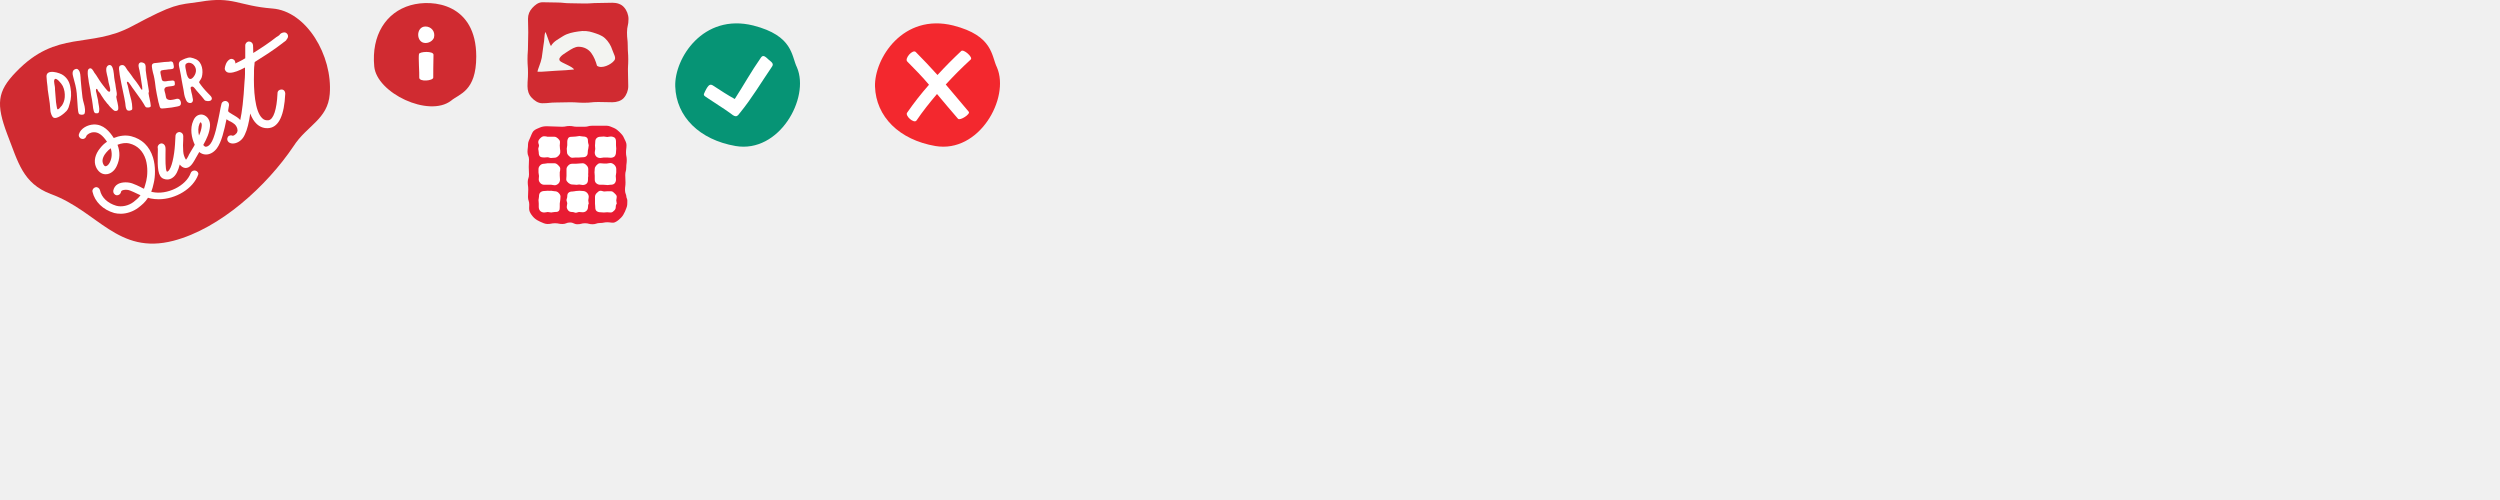
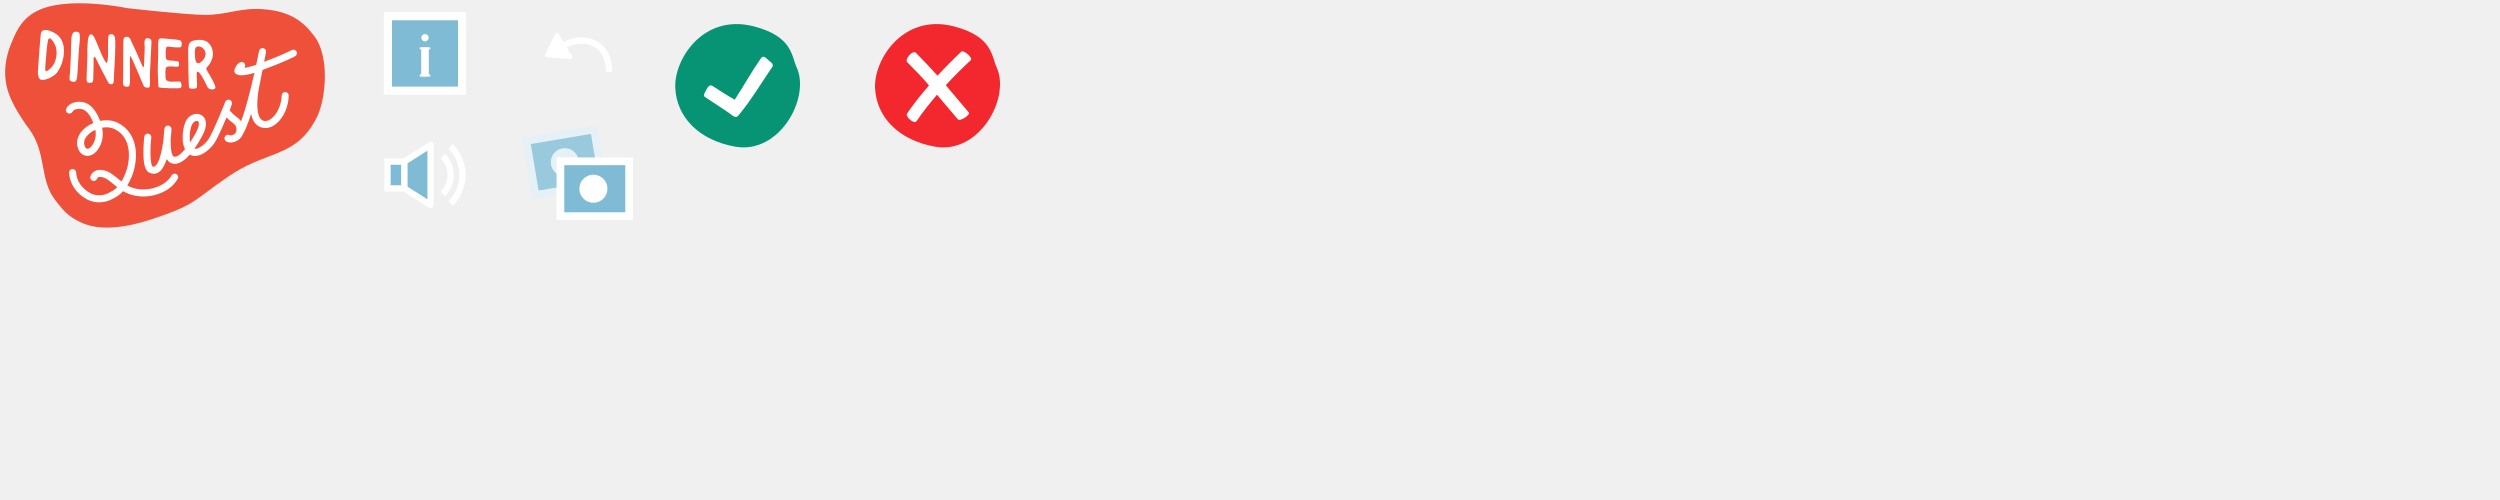
- <svg xmlns="http://www.w3.org/2000/svg" version="1.1" x="0px" y="0px" width="1000px" height="200px" viewBox="365 -15 1000 200" enable-background="new 365 -15 1000 200" xml:space="preserve">
+ <svg xmlns="http://www.w3.org/2000/svg" version="1.1" id="Layer_1" x="0px" y="0px" width="1000px" height="200px" viewBox="0 0 1000 200" enable-background="new 0 0 1000 200" xml:space="preserve">
  <g id="Ebene_1">
    <g id="Layer_3" display="none">
	</g>
    <g>
      <g>
-         <path fill="#069475" d="M683.8,12c-2.3-4.6-1.4-12.7-17.5-16.8c-20.1-5-31.6,13.2-31.2,24.4c0.4,12.1,9.7,21.3,24.1,23.8     C676.7,46.4,689,24.2,683.8,12z" />
+         <path fill="#069475" d="M318.807,27.282c-2.3-4.6-1.4-12.7-17.5-16.8c-20.101-5-31.601,13.2-31.2,24.4     c0.4,12.1,9.7,21.3,24.1,23.8C311.706,61.682,324.007,39.482,318.807,27.282z" />
      </g>
-       <path fill="#FFFFFF" d="M672.5,8.9c-1.2-1.1-2.2-2.2-3.1-0.9c-4,5.7-7,11.2-10.5,16.6c-2.9-1.6-5.5-3.3-8.4-5.2    c-1.3-0.9-2-0.9-3.5,2.2c-0.8,1.6-0.6,1.5,1,2.6c2.6,1.8,6.4,4.1,9,6c0.6,0.5,1.6,1.3,2.3,1.3c0.8,0,1.2-0.8,1.8-1.5    c4.7-5.8,8.3-11.9,12.6-18.2C674.7,10.5,673.7,9.9,672.5,8.9z" />
+       <path fill="#FFFFFF" d="M307.507,24.182c-1.2-1.1-2.2-2.2-3.101-0.9c-4,5.7-7,11.2-10.5,16.6c-2.899-1.6-5.5-3.3-8.399-5.2    c-1.301-0.9-2-0.9-3.5,2.2c-0.801,1.6-0.601,1.5,1,2.6c2.6,1.8,6.399,4.1,9,6c0.6,0.5,1.6,1.3,2.3,1.3c0.8,0,1.2-0.8,1.8-1.5    c4.7-5.8,8.3-11.9,12.6-18.2C309.706,25.782,308.706,25.182,307.507,24.182z" />
    </g>
    <g>
      <g>
-         <path fill="#F3282E" d="M763.8,12c-2.3-4.6-1.4-12.7-17.5-16.8C726.2-9.8,714.7,8.4,715,19.6c0.4,12.1,9.7,21.3,24.1,23.8     C756.7,46.4,769,24.2,763.8,12z" />
+         <path fill="#F3282E" d="M398.807,27.282c-2.3-4.6-1.4-12.7-17.5-16.8c-20.101-5-31.601,13.2-31.3,24.4     c0.399,12.1,9.699,21.3,24.1,23.8C391.706,61.682,404.007,39.482,398.807,27.282z" />
      </g>
-       <path fill="#FFFFFF" d="M731.6,33.2c2.5-3.7,5.3-7.2,8.2-10.6c2.5,3,5.8,6.9,8.4,9.9c0.8,0.9,5.1-1.9,4.3-2.8    c-2.8-3.3-6.4-7.6-9.2-10.9c3.2-3.5,6.5-6.8,10-10c1-0.9-2.9-4.3-3.8-3.4c-3.3,3.1-6.5,6.3-9.5,9.6c-2.5-2.8-6.1-6.6-8.7-9.2    c-1.2-1.2-4.6,2.6-3.4,3.8c2.7,2.7,6.3,6.4,8.7,9.3c-3.1,3.5-6,7.2-8.7,11.1C726.8,31.2,730.6,34.6,731.6,33.2z" />
+       <path fill="#FFFFFF" d="M366.607,48.482c2.5-3.7,5.3-7.2,8.2-10.6c2.5,3,5.8,6.9,8.399,9.9c0.801,0.9,5.101-1.9,4.301-2.8    c-2.801-3.3-6.4-7.6-9.2-10.9c3.2-3.5,6.5-6.8,10-10c1-0.9-2.9-4.3-3.8-3.4c-3.301,3.1-6.5,6.3-9.5,9.6    c-2.5-2.8-6.101-6.6-8.7-9.2c-1.2-1.2-4.601,2.6-3.4,3.8c2.7,2.7,6.3,6.4,8.7,9.3c-3.1,3.5-6,7.2-8.7,11.1    C361.807,46.482,365.607,49.882,366.607,48.482z" />
    </g>
  </g>
-   <g id="Layer_2">
+   <g>
    <g>
      <g>
-         <path fill="#D02B31" d="M473.9-11.6c-13.7-1.1-15.7-5-28.8-2.7c-9.4,1.3-10.3,0.7-27.3,9.8c-17,9.1-30,1.2-46.4,18.3     c-7.6,7.8-8,12.9-3.5,24.9c4.4,11.3,6.2,19.6,17.4,23.9c18.8,6.8,26.8,24.5,49.1,18.7c18.7-4.9,37.3-21.9,48-37.8     c5.3-8.3,13.7-10.7,14.5-20.9C498.1,7.3,487.6-10.6,473.9-11.6z" />
-       </g>
-       <g>
-         <path fill="#FFFFFF" d="M443.3,53.3c-0.8-0.3-1.7,0.1-2,0.9c-1.9,5.2-9.5,8.9-15.4,7.6c-0.1,0-0.3-0.1-0.4-0.1     c0.4-1,0.7-2.1,1-3.5c0.6-2.5,0.8-6.6-0.3-10.2c-1.4-4.5-4.4-7.4-8.7-8.5c-2.3-0.6-4.8-0.2-7,0.7c-1.6-2.5-4.1-5.6-8.1-5.4     c-2.3,0.1-5.1,1.5-5.8,3.8c-0.3,0.8,0.2,1.7,1,1.9c0.8,0.3,1.7-0.2,1.9-1c0.3-0.8,1.7-1.6,3-1.6c1.8-0.1,3.5,1.1,5.3,3.8     c-1.1,0.7-2,1.6-2.7,2.5c-2.1,2.5-2.7,5.3-1.7,7.6c0.8,1.8,2.2,2.9,3.8,2.9c0,0,0,0,0.1,0c1.8,0,3.5-1.3,4.4-3.3     c1.3-2.8,1.4-5.6,0.3-8.5c1.6-0.6,3.2-0.9,4.8-0.5c3.2,0.8,5.4,3,6.5,6.4c0.9,3.1,0.7,6.5,0.2,8.6c-0.3,1.2-0.6,2.2-0.9,3.1     c-0.5-0.2-0.9-0.4-1.4-0.7c-1-0.5-2.1-1-3.2-1.4c-1.6-0.6-4.1-0.7-5.8,0.2c-1.1,0.6-1.7,1.6-1.9,2.7c-0.1,0.8,0.4,1.6,1.3,1.8     c0.8,0.1,1.6-0.4,1.8-1.3c0-0.2,0.1-0.4,0.4-0.6c0.8-0.4,2.3-0.4,3.2,0c1,0.4,1.9,0.8,2.9,1.3c0.4,0.2,0.9,0.4,1.3,0.6     c-0.8,1.1-1.8,1.9-2.8,2.7c-2,1.5-4.7,2.1-6.9,1.5c-3.4-1-5.9-3.3-6.5-6.2c-0.2-0.8-1-1.4-1.8-1.2c-0.8,0.2-1.4,1-1.2,1.8     c0.9,4,4.2,7.2,8.7,8.5c0.8,0.2,1.7,0.3,2.6,0.3c2.4,0,5-0.9,7-2.4c1.4-1.1,2.7-2.1,3.9-4c0.4,0.1,0.7,0.2,1.1,0.3     c1,0.2,2.1,0.3,3.2,0.3c6.7,0,13.8-4.2,15.8-9.9C444.5,54.4,444.1,53.5,443.3,53.3z M408.9,50c-0.5,1-1.2,1.5-1.7,1.5h0     c-0.5,0-0.9-0.8-1-1.1c-0.7-1.7,0.6-3.6,1.3-4.4c0.5-0.6,1.1-1.2,1.8-1.7C409.9,46.3,409.8,48.2,408.9,50z" />
-         <path fill="#FFFFFF" d="M480-1.3c-0.4-0.6-1.1-1.1-2.5-0.4c-0.3,0.2-0.6,0.4-0.7,0.7c-0.2,0.2-0.6,0.4-1,0.7l-0.2,0.1     c-2.9,2.3-6.1,4.4-9.3,6.4c0-1.8-0.1-3.1-0.1-3.2c-0.1-0.8-0.8-1.4-1.6-1.4c-0.8,0-1.5,0.7-1.5,1.6c0,0,0,2,0,5.1     c-1.6,1-3,1.6-4,2.1c0.1-0.4,0-0.7-0.2-1.1c-0.4-0.7-1.4-1-2.1-0.5c-1.3,0.8-1.8,2.6-1.9,3.6c0,0.3,0.1,0.7,0.3,0.9     c0.4,0.6,1,0.8,1.8,0.8c1.6,0,3.8-0.9,6-2.1c0,0.5,0,0.9,0,1.4c0,0.4,0,0.8,0,1.2c0,1-0.1,2.1-0.2,3.2c-0.4,7.2-1,12-1.7,15.2     c-0.9-1-1.9-1.5-2.7-2l-0.2-0.1c-1.4-0.8-1.9-1.2-1.9-1.4c-0.1-0.1,0-0.7,0.1-1.2c0.1-0.4,0.1-0.8,0.2-1.2     c0.1-0.8-0.4-1.5-1.2-1.7c-0.8-0.1-1.6,0.3-1.8,1.1c-0.3,1-0.5,2.4-0.8,3.9c-0.8,3.9-1.9,9.9-3.6,12.1c-0.6,0.8-1.3,1.2-1.9,1.2     c-0.4,0-0.7-0.4-1-0.7c1.4-2.5,2.5-4.9,2.7-7.5c0.2-2.2-1-4.1-2.8-4.6c-1.2-0.3-3,0.1-3.9,2.4c-1.4,3.1-0.7,6.8,0.6,9.6     c-0.2,0.3-0.3,0.6-0.5,0.9c-0.6,1-1.3,2.1-1.9,3.2l-0.1,0.3c-0.4,0.7-0.7,1.3-1,1.6c-0.3-0.4-0.6-1.1-0.7-1.4l-0.1-0.3     c-0.3-0.7-0.4-2.4-0.4-4.1c0.1-1.7,0.1-3,0.1-3.7c0-0.8-0.6-1.5-1.5-1.6c-0.8,0-1.5,0.6-1.6,1.4c0,0.5-0.1,1.9-0.2,3.6     c-0.3,4.5-1.3,9.6-2.8,10.7c-0.1,0.1-0.3,0.2-0.5,0.1c-0.6-0.9-0.5-5.1-0.5-6.7c0-1.7,0.1-2.7-0.1-3.3c-0.2-0.8-1-1.4-1.8-1.2     c-0.8,0.2-1.4,1-1.2,1.8c0.1,0.4,0,1.6,0,2.7c-0.1,5.1,0,8.7,2.3,9.6c0.5,0.2,1,0.3,1.5,0.3c0.7,0,1.4-0.2,2.1-0.7     c1.4-0.9,2.3-2.9,2.9-5.3c0.5,0.7,1.3,1.3,2.2,1.4c2,0.1,3.1-2.1,3.9-3.4l0.1-0.2c0.5-0.9,1.1-1.9,1.6-2.8c0.7,0.6,1.5,0.9,2.4,1     c1.6,0.1,3.3-0.7,4.6-2.4c1.9-2.5,3-7.3,3.9-11.7c0.4,0.3,0.8,0.5,1.3,0.8l0.3,0.1c1.2,0.7,2.2,1.2,2.7,2.8     c0.1,0.5,0.2,0.9,0,1.3c0,0,0,0,0,0c0,0.1-0.1,0.2-0.1,0.3c-0.1,0.1-0.1,0.3-0.3,0.4c-0.5,0.6-1.1,0.9-1.4,0.9     c-0.6-0.3-1.5-0.2-1.9,0.4c-0.5,0.7-0.4,1.6,0.3,2.2c1.2,0.9,3,0.5,4.3-0.4c0.9-0.6,1.6-1.5,2.1-2.6c1-2,1.7-5,2.2-8.5     c0.6,1.7,1.5,3.2,2.6,4.2c1.4,1.3,3.2,1.9,5.1,1.6c3.8-0.6,5.9-5.2,6.3-13.7l0-0.1c0-0.9-0.6-1.6-1.5-1.6c-0.9,0-1.6,0.6-1.6,1.5     l0,0.1c-0.3,6.4-1.6,10.4-3.6,10.7c-1,0.1-1.8-0.1-2.5-0.8c-3-2.8-3.5-11.4-3.3-18c0-0.4,0-0.7,0-1.1c0-0.9,0.1-1.8,0.2-2.6     c0-0.3,0-0.5,0.1-0.8c3.8-2.4,7.6-4.8,11.2-7.6l0.1-0.1c0.2-0.2,0.8-0.5,1.2-0.9C479.5,0.8,480.7,0,480-1.3z M445.7,35.3     c-0.1,1.3-0.5,2.6-1.1,3.9c-0.4-1.6-0.4-3.3,0.2-4.7c0.2-0.4,0.4-0.6,0.4-0.6C445.4,33.9,445.8,34.4,445.7,35.3z" />
-       </g>
-       <g>
-         <g>
-           <path fill="#FFFFFF" d="M390.3,15.1c-1.3-1-6.8-2.7-6.7,0.5c0.1,1.4,0.2,2.7,0.4,4c0,0.4,0.1,0.8,0.1,1.3      c0.2,1.8,0.6,3.6,0.8,5.4c0.1,1.1,0.2,2.2,0.3,3.3c0.1,0.6,0.5,1.9,1,2.3c1.3,1.2,4.6-1.6,5.4-2.5c0.8-0.9,1-1.9,1.3-3      c0.6-1.9,0.7-4.2,0.3-6.2C392.9,18.1,392.1,16.4,390.3,15.1z M390.9,23.9c-0.1,1.1-0.4,2.1-1,3.1c-0.1,0.2-0.3,0.4-0.5,0.6      c-0.3,0.4-1,1.3-1.4,1.1c-0.3-0.2-0.5-2.5-0.6-2.9c-0.2-2.2-0.4-5-0.4-5c0.1-1.5-0.7-3.1-0.2-4c0.6-1.1,2.8,1.6,3.3,2.6      C390.8,20.9,391,22.3,390.9,23.9z" />
-         </g>
-         <g>
-           <path fill="#FFFFFF" d="M398,24c-0.3-2.3-0.5-4.6-0.7-6.9c-0.1-1.2,0-3.6-1.2-4.4c-0.3-0.2-0.6-0.2-1.1,0      c-1.3,0.5-1,2.1-0.7,3.1c0.6,2.2,1.2,4.3,1.4,6.5c0.2,1.9,0.2,3.8,0.4,5.7c0.1,0.8,0.1,1.7,0.4,2.4c0.2,0.6,1.7,0.6,2.1,0.3      c0.5-0.4,0.4-1.5,0.4-2C398.9,27.1,398.2,25.6,398,24z" />
-         </g>
-         <g>
-           <path fill="#FFFFFF" d="M424.5,21c-0.1-0.8-0.3-1.6-0.4-2.4c-0.1-0.8-0.2-1.6-0.4-2.4c-0.2-1-0.2-2-0.4-3      c-0.1-0.9,0.2-2.1-0.5-2.8c-0.3-0.3-1.3-0.6-1.7-0.4c-1.2,0.5-0.5,2.3-0.3,3.2c0.4,1.8,0.6,3.6,0.9,5.5c0.1,0.5,0.2,1,0.2,1.6      c0.1,0.7-0.1,0.8-0.5,0.3c-0.3-0.4-0.5-0.9-0.8-1.3c-0.7-1.1-1.5-2.1-2.3-3.1c-0.6-0.8-1.1-1.7-1.8-2.5c-0.4-0.4-0.7-0.9-1-1.4      c-0.2-0.4-0.6-0.9-0.9-1.1c-0.5-0.3-1.2-0.2-1.6,0.1c-0.1,0-0.1,0.1-0.2,0.2c-0.2,0.3-0.2,0.7-0.2,1.1c0.1,0.8,0.2,1.6,0.3,2.4      c0.4,2.4,0.9,4.7,1.4,7.1c0.3,1.4,0.6,2.8,0.8,4.1c0.1,0.8,0.1,1.5,0.4,2.3c0.3,0.9,1.2,0.9,1.9,0.6c0.6-0.2,0.5-0.5,0.5-1.1      c0-1.9-0.6-3.8-1.1-5.7c-0.3-1-0.4-2.1-0.7-3.1c-0.1-0.3-0.7-1.6,0-1.5c0.4,0.1,0.9,1.1,1.2,1.4c0.4,0.7,0.9,1.3,1.4,2      c0.9,1.3,1.9,2.6,2.8,3.9c0.3,0.5,0.6,0.9,0.9,1.4c0.3,0.4,0.5,1,0.8,1.3c0.2,0.3,0.6,0.3,0.9,0.3c0.5,0,1.3-0.1,1.2-0.7      c-0.1-1.7-0.7-3.4-0.9-5.1C424.6,21.8,424.6,21.4,424.5,21z" />
-         </g>
-         <g>
-           <path fill="#FFFFFF" d="M411.7,22.2c-0.1-0.8-0.3-1.6-0.4-2.4c-0.1-0.8-0.2-1.6-0.4-2.4c-0.4-1.8-0.2-3.8-1-5.6      c-0.7-1.5-2.3-0.7-2.4,0.7c-0.1,1.6,0.6,3.1,0.8,4.7c0.1,0.9,0.4,1.7,0.6,2.6c0.1,0.4,0.5,2-0.3,1.9c-0.3-0.1-0.5-0.3-0.7-0.5      c-0.6-0.6-1.1-1.4-1.7-2.1c-0.5-0.7-1.1-1.4-1.5-2.1c-0.4-0.7-0.8-1.3-1.2-1.9c-0.3-0.4-0.5-0.7-0.8-1.1      c-0.4-0.7-1.1-2.2-2.1-1.5c-0.3,0.2-0.5,0.6-0.5,1.2c-0.1,1.1,0.2,2.5,0.3,3.2c0.1,1.3,0.5,2.6,0.7,3.9c0.2,1.4,0.4,2.8,0.7,4.1      c0.1,0.7,0.2,1.4,0.3,2.1c0.1,0.6,0.1,1.3,0.3,1.9c0.1,0.5,0.2,1.3,0.9,1.4c0.3,0,0.9,0.1,1.1-0.2c0.1-0.1,0.2-0.3,0.2-0.4      c0.1-0.4,0.1-0.8,0.1-1.2c0-0.7-0.2-1.3-0.3-2c0-0.2-0.1-0.4-0.1-0.6c0-0.4-0.1-0.9-0.2-1.3c-0.1-0.4-0.2-0.9-0.3-1.3      c-0.1-0.3-0.1-0.6-0.2-1c-0.1-0.5-0.3-0.9-0.2-1.4c0-0.2,0.2-0.5,0.4-0.3c0.2,0.1,0.3,0.5,0.4,0.7c0.1,0.2,0.3,0.4,0.5,0.6      c0.1,0.2,0.3,0.3,0.4,0.5c0.1,0.2,0.3,0.5,0.4,0.7c0.3,0.4,0.5,0.8,0.8,1.2c0.2,0.4,0.5,0.7,0.8,1.1c0.2,0.3,0.5,0.6,0.7,0.9      c0.1,0.1,0.2,0.3,0.4,0.4c0.1,0.1,0.2,0.3,0.3,0.4c0.2,0.2,0.3,0.4,0.5,0.6c0.3,0.3,0.5,0.5,0.8,0.8c0.2,0.2,0.5,0.5,0.8,0.7      c0.6,0.4,1.6,0.2,1.7-0.6c0.1-1.7-0.6-3.3-0.8-4.9C411.8,23,411.7,22.6,411.7,22.2z" />
-         </g>
-         <g>
-           <path fill="#FFFFFF" d="M435,24.7c-1,0.2-2.3,0.6-3.2-0.1c-0.4-0.3-0.4-0.8-0.5-1.2c-0.1-0.6-0.2-1.1-0.4-1.7      c-0.1-0.5-0.3-0.9,0-1.4c0.3-0.6,1-0.6,1.6-0.7c0.4-0.1,2.2-0.1,2.4-0.6c0.1-0.3,0-0.7,0-1c0-0.3-0.1-0.6-0.4-0.7      c-0.4-0.2-1,0-1.4,0c-0.5,0-1.1,0.1-1.6,0.2c-0.8,0.1-1.6,0.1-1.8-0.8c-0.1-0.4-0.2-0.9-0.3-1.4c-0.1-0.7-0.7-2.1,0.5-2.2      c0.5-0.1,1-0.2,1.5-0.2c0.6-0.1,1.2-0.2,1.7-0.2c0.5-0.1,1.2,0,1.4-0.6c0.1-0.4,0-0.9-0.1-1.3c-0.1-0.3-0.1-0.8-0.4-1      c-0.4-0.4-1-0.2-1.5-0.1c-0.6,0-1.2,0.1-1.8,0.1c-1.1,0.1-2.2,0.3-3.4,0.4c-0.5,0-1.1,0.1-1.4,0.5c-0.3,0.5-0.1,1.4,0,2      c0.1,0.8,0.4,1.7,0.6,2.5c0.4,1.7,0.6,3.4,0.8,5.1c0.2,1.6,0.6,3.1,0.9,4.7c0.1,0.5,0.2,1.1,0.4,1.6c0.1,0.4,0.3,1.5,0.7,1.7      c0.3,0.2,1.4,0,1.8,0c0.9-0.1,1.8-0.2,2.6-0.3c0.7-0.1,1.5-0.3,2.2-0.4c0.5-0.1,1-0.2,1.3-0.6c0.3-0.5,0.2-1.3-0.1-1.8      C436.6,24.2,435.6,24.5,435,24.7z" />
-         </g>
-         <g>
-           <path fill="#FFFFFF" d="M448.2,22.3c-0.7-0.7-1.3-1.4-1.9-2.1c-0.4-0.5-0.9-1.1-1.3-1.7c-0.5-0.6-0.4-0.7,0-1.3      c0.3-0.4,0.5-0.8,0.7-1.3c0.7-2.5,0.2-6-2.3-7.2c-0.7-0.3-1.5-0.6-2.2-0.7c-1.2-0.1-3.1,0.8-4.1,1.4c-1,0.8-0.4,2.4-0.2,3.4      c0.3,1.5,0.6,3,0.8,4.4c0.2,1.3,0.5,2.5,0.7,3.7c0.2,1.3,0.3,2.5,0.9,3.8c0.1,0.3,0.2,0.5,0.4,0.8c0.5,0.8,2,1.1,2.4,0      c0.2-0.5,0-1.1-0.1-1.6c-0.1-1-0.5-1.9-0.6-2.9c-0.1-0.4-0.3-1,0-1.2c0.8-0.7,1.7,0.8,2.1,1.3c0.5,0.5,0.9,1.1,1.4,1.6      c0.6,0.6,1.1,1.3,1.6,1.9c0.3,0.4,0.4,0.6,0.8,0.7c0.7,0.2,1.8,0.3,2.3-0.4C450.2,23.9,448.7,22.9,448.2,22.3z M442.2,16      c-1.3,1.4-2.1,0.1-2.5-1.3c-0.2-0.8-0.3-1.6-0.5-2.5c-0.1-0.9-0.3-1.6,0.8-2c0.2-0.1,0.4-0.1,0.6-0.1c0.7,0,1.5,0.4,1.9,0.9      C444,12.6,443.4,14.7,442.2,16z" />
-         </g>
+         <rect x="155.18" y="6.501" fill="#80BBD5" width="29.64" height="29.762" />
+         <path fill="#FFFFFF" d="M183.2,8.12v26.523h-26.4V8.12H183.2 M186.439,4.882h-32.878v33h32.878V4.882L186.439,4.882z" />
      </g>
    </g>
+     <rect x="168.476" y="18.964" fill="#FFFFFF" width="3.046" height="11.605" />
+     <rect x="167.864" y="18.962" fill="#FFFFFF" width="4.277" height="0.761" />
+     <rect x="167.864" y="29.807" fill="#FFFFFF" width="4.277" height="0.761" />
+     <circle fill="#FFFFFF" cx="170" cy="15.082" r="1.469" />
+   </g>
+   <g>
+     <path fill="none" stroke="#FFFFFF" stroke-width="2.5" d="M222.445,21.162c5.311-7.537,21.191-7.537,21.191,7.581" />
+     <polygon fill="#FFFFFF" stroke="#FFFFFF" stroke-width="1.601" stroke-linejoin="round" points="228.157,22.865 218.779,22.093    222.775,14.021  " />
+   </g>
+   <g>
    <g>
-       <path fill="#E81C33" d="M615.9,66.7c0,1-0.6,2-0.9,2.9c-0.4,0.9-0.9,1.8-1.6,2.5c-0.7,0.7-1.5,1.4-2.4,1.8c-0.9,0.4-1.9,0-3,0    c-1.5,0-1.5,0.3-3,0.3c-1.5,0-1.5,0.5-3,0.5c-1.5,0-1.5-0.4-3-0.4c-1.5,0-1.5,0.4-3,0.4s-1.5-0.7-3-0.7c-1.5,0-1.5,0.6-3,0.6    c-1.5,0-1.5-0.3-3-0.3c-1.5,0-1.5,0.3-3,0.3c-1,0-2-0.5-2.9-0.9c-0.9-0.4-1.8-0.9-2.5-1.6c-0.7-0.7-1.3-1.5-1.7-2.4    c-0.4-0.9-0.2-1.9-0.2-2.9c0-1.5-0.5-1.5-0.5-3c0-1.5,0.1-1.5,0.1-3c0-1.5-0.2-1.5-0.2-3c0-1.5,0.5-1.5,0.5-3c0-1.5-0.1-1.5-0.1-3    c0-1.5,0.1-1.5,0.1-3c0-1.5-0.6-1.5-0.6-3c0-1.5,0.2-1.5,0.2-3c0-1,0.5-1.9,0.9-2.8c0.4-0.9,0.7-1.9,1.3-2.6    c0.7-0.7,1.7-1,2.6-1.4c0.9-0.4,1.8-0.5,2.8-0.5c1.5,0,1.5,0.1,3,0.1s1.5,0.1,3,0.1c1.5,0,1.5-0.3,3-0.3c1.5,0,1.5,0.3,3,0.3    s1.5,0,3,0s1.5-0.4,3-0.4c1.5,0,1.5,0,3,0c1.5,0,1.5,0,3,0c1,0,1.9,0.6,2.8,0.9c0.9,0.4,1.6,1,2.3,1.7c0.7,0.7,1.3,1.3,1.7,2.3    c0.4,0.9,1,1.8,1,2.8c0,1.5-0.2,1.5-0.2,3c0,1.5,0.3,1.5,0.3,3c0,1.5-0.2,1.5-0.2,3c0,1.5-0.4,1.5-0.4,3c0,1.5,0.1,1.5,0.1,3    c0,1.5-0.2,1.5-0.2,3c0,1.5,0.5,1.5,0.6,3C616.1,65.2,615.9,65.2,615.9,66.7z" />
      <g>
-         <g>
-           <path fill="#FFFFFF" d="M589.1,45.9c0,0.6-0.4,1.1-0.8,1.5c-0.4,0.4-0.9,0.7-1.5,0.7c-0.6,0-1.1,0.1-1.4,0.1      c-0.5,0-0.9-0.3-1.4-0.3c-0.4,0-0.8,0.1-1.4,0.1c-0.6,0-1.2-0.1-1.6-0.4c-0.4-0.4-0.5-1-0.5-1.6c0-0.6-0.2-1.1-0.2-1.4      c0-0.5,0.3-0.9,0.3-1.4c0-0.4-0.3-0.8-0.3-1.4c0-0.6,0.4-1.1,0.8-1.5c0.4-0.4,0.9-0.8,1.5-0.8c0.6,0,1.1,0.1,1.4,0.2      c0.5,0,0.9,0,1.4,0c0.4,0,0.8,0,1.4,0c0.6,0,1,0.4,1.4,0.7c0.4,0.4,0.8,0.8,0.8,1.4c0,0.6-0.1,1.1-0.1,1.4      c0,0.5,0.1,0.9,0.1,1.4C589.1,44.9,589.1,45.3,589.1,45.9z" />
-         </g>
-         <g>
-           <path fill="#FFFFFF" d="M600.1,45.9c0,0.6-0.1,1.1-0.5,1.5c-0.4,0.4-0.9,0.5-1.5,0.5c-0.6,0-1.1,0.1-1.4,0.1c-0.5,0-0.9,0-1.4,0      c-0.4,0-0.8,0.1-1.4,0.1c-0.6,0-1-0.4-1.4-0.8c-0.4-0.4-0.7-0.8-0.7-1.4c0-0.6-0.1-1.1-0.1-1.4c0-0.5,0.2-0.9,0.2-1.4      c0-0.4,0-0.8,0-1.4c0-0.6,0.2-1.2,0.5-1.6c0.4-0.4,1-0.4,1.6-0.4c0.6,0,1.1-0.1,1.4-0.1c0.5,0,0.9-0.2,1.4-0.2      c0.4,0,0.8,0.2,1.4,0.2c0.6,0,1.2,0.1,1.6,0.5c0.4,0.4,0.4,1.1,0.4,1.6c0,0.6,0.3,1.1,0.3,1.4c0,0.5-0.2,0.9-0.2,1.4      C600.2,44.9,600.1,45.3,600.1,45.9z" />
-         </g>
-         <g>
-           <path fill="#FFFFFF" d="M611.4,45.9c0,0.6-0.2,1.2-0.5,1.6c-0.4,0.4-1,0.6-1.6,0.6c-0.6,0-1.1-0.1-1.4-0.1c-0.5,0-0.9,0-1.4,0      c-0.4,0-0.8,0.2-1.4,0.2c-0.6,0-1.2-0.2-1.6-0.6c-0.4-0.4-0.6-1-0.6-1.6c0-0.6,0.2-1.1,0.2-1.4c0-0.5-0.1-0.9-0.1-1.4      c0-0.4,0.1-0.8,0.1-1.4c0-0.6,0.1-1.1,0.5-1.5c0.4-0.4,0.9-0.6,1.5-0.6c0.6,0,1.1-0.1,1.4-0.1c0.5,0,0.9,0.2,1.4,0.2      c0.4,0,0.8-0.2,1.4-0.2c0.6,0,1.2,0.2,1.6,0.5c0.4,0.4,0.5,1,0.5,1.6c0,0.6,0,1.1,0,1.4c0,0.5,0.1,0.9,0.1,1.4      C611.5,44.9,611.4,45.3,611.4,45.9z" />
-         </g>
-         <g>
-           <path fill="#FFFFFF" d="M589,56.8c0,0.6-0.2,1.2-0.6,1.6c-0.4,0.4-1,0.7-1.5,0.7c-0.6,0-1.1-0.2-1.4-0.2c-0.5,0-0.9,0-1.4,0      c-0.4,0-0.8,0-1.4,0c-0.6,0-1.1-0.2-1.5-0.6c-0.4-0.4-0.7-0.9-0.7-1.5c0-0.6,0.1-1.1,0.1-1.4c0-0.5-0.2-0.9-0.2-1.4      c0-0.4,0-0.8,0-1.4c0-0.6,0.3-1.1,0.7-1.5c0.4-0.4,0.9-0.6,1.5-0.6c0.6,0,1.1-0.2,1.4-0.2c0.5,0,0.9,0,1.4,0c0.4,0,0.8,0,1.4,0      c0.6,0,1.1,0.4,1.5,0.8c0.4,0.4,0.8,0.8,0.8,1.4c0,0.6-0.1,1-0.2,1.4c0,0.5,0,0.9,0,1.4C588.9,55.8,589,56.2,589,56.8z" />
-         </g>
-         <g>
-           <path fill="#FFFFFF" d="M600.2,56.8c0,0.6-0.1,1.2-0.5,1.6c-0.4,0.4-1,0.6-1.6,0.6c-0.6,0-1-0.2-1.4-0.2c-0.5,0-0.9,0.2-1.4,0.1      c-0.4,0-0.8-0.1-1.4-0.1c-0.6,0-1.1-0.3-1.5-0.6c-0.4-0.4-0.9-0.8-0.9-1.4c0-0.6,0.1-1.1,0.1-1.4c0-0.5,0-0.9,0-1.4      c0-0.4,0-0.8,0-1.4c0-0.6,0.4-1.1,0.8-1.5c0.4-0.4,0.9-0.6,1.5-0.6c0.6,0,1.1,0,1.4,0c0.5,0,0.9-0.1,1.4-0.1      c0.4,0,0.8-0.1,1.4-0.1c0.6,0,1.1,0.4,1.5,0.8c0.4,0.4,0.7,0.9,0.7,1.5c0,0.6,0,1.1,0,1.4c0,0.5-0.1,0.9,0,1.4      C600.2,55.8,600.2,56.2,600.2,56.8z" />
-         </g>
-         <g>
-           <path fill="#FFFFFF" d="M611.4,56.8c0,0.6-0.2,1.2-0.6,1.6c-0.4,0.4-1,0.5-1.6,0.5c-0.6,0-1.1,0.2-1.4,0.1      c-0.5,0-0.9-0.1-1.4-0.1c-0.4,0-0.8,0-1.4,0c-0.6,0-1.2-0.3-1.6-0.7c-0.4-0.4-0.5-0.9-0.5-1.5c0-0.6,0-1.1,0-1.4      c0-0.5-0.1-0.9-0.1-1.4c0-0.4,0.1-0.8,0.1-1.4c0-0.6,0.4-1,0.7-1.4c0.4-0.4,0.8-0.8,1.4-0.8c0.6,0,1.1,0.1,1.4,0.1      c0.5,0,0.9,0,1.4,0c0.4,0,0.8-0.2,1.4-0.2c0.6,0,1.2,0.4,1.6,0.8c0.4,0.4,0.7,1,0.7,1.6c0,0.6,0,1.1,0,1.4      c0,0.5-0.2,0.9-0.2,1.4C611.3,55.8,611.4,56.2,611.4,56.8z" />
-         </g>
-         <g>
-           <path fill="#FFFFFF" d="M588.9,67.8c0,0.6,0,1.2-0.4,1.6c-0.4,0.4-1,0.4-1.6,0.4c-0.6,0-1.1,0.2-1.4,0.2c-0.5,0-0.9-0.2-1.4-0.2      c-0.4,0-0.8,0.2-1.4,0.2c-0.6,0-1.2-0.2-1.6-0.6c-0.4-0.4-0.6-1-0.6-1.6c0-0.6,0-1.1,0-1.4c0-0.5-0.1-0.9-0.1-1.4      c0-0.4,0.2-0.8,0.2-1.4c0-0.6,0.1-1.2,0.5-1.6c0.4-0.4,1-0.6,1.6-0.6c0.6,0,1-0.1,1.4-0.1c0.5,0,0.9,0.1,1.4,0      c0.4,0,0.8,0.2,1.4,0.2c0.6,0,1.1,0.2,1.5,0.6c0.4,0.4,0.8,0.9,0.8,1.5c0,0.6-0.1,1.1-0.1,1.4c0,0.5-0.2,0.9-0.2,1.4      C588.9,66.7,588.9,67.1,588.9,67.8z" />
-         </g>
-         <g>
-           <path fill="#FFFFFF" d="M600.2,67.8c0,0.6-0.2,1.1-0.6,1.5c-0.4,0.4-0.9,0.6-1.5,0.6c-0.6,0-1.1-0.1-1.4-0.1      c-0.5,0-0.9,0.3-1.4,0.3c-0.4,0-0.8-0.3-1.4-0.3c-0.6,0-1.1-0.1-1.5-0.5c-0.4-0.4-0.7-1-0.7-1.5c0-0.6,0.2-1.1,0.2-1.4      c0-0.5-0.3-0.9-0.3-1.4c0-0.4,0.3-0.8,0.3-1.4c0-0.6,0.1-1.2,0.5-1.5c0.4-0.4,1-0.5,1.6-0.5c0.6,0,1.1-0.2,1.4-0.2      c0.5,0,0.9-0.1,1.4-0.1c0.4,0,0.8,0.1,1.4,0.1c0.6,0,1.2,0.3,1.6,0.7c0.4,0.4,0.7,1,0.7,1.6c0,0.6-0.2,1.1-0.2,1.4      c0,0.5,0.2,0.9,0.2,1.4C600.3,66.7,600.2,67.1,600.2,67.8z" />
-         </g>
-         <g>
-           <path fill="#FFFFFF" d="M611.3,67.8c0,0.6-0.2,1-0.6,1.4c-0.4,0.4-0.8,0.8-1.4,0.8c-0.6,0-1.1-0.1-1.4-0.1      c-0.5,0-0.9,0.1-1.4,0.1c-0.4,0-0.8-0.1-1.4-0.1c-0.6,0-1.1-0.2-1.5-0.5c-0.4-0.4-0.5-0.9-0.5-1.5c0-0.6-0.1-1.1-0.1-1.4      c0-0.5,0-0.9,0-1.4c0-0.4,0-0.8,0-1.4c0-0.6,0.3-1.1,0.7-1.5c0.4-0.4,0.9-0.9,1.5-0.9c0.6,0,1.1,0.3,1.4,0.3      c0.5,0,0.9-0.1,1.4-0.1c0.4,0,0.8,0,1.4,0c0.6,0,1,0.4,1.4,0.8c0.4,0.4,0.9,0.8,0.9,1.4c0,0.6-0.2,1.1-0.2,1.4      c0,0.5,0.2,0.9,0.2,1.4C611.5,66.7,611.3,67.1,611.3,67.8z" />
-         </g>
+         <rect x="212.165" y="53.911" transform="matrix(-0.9861 0.1664 -0.1664 -0.9861 459.4687 91.2572)" fill="#99C9DD" width="27.492" height="21.931" />
+         <path fill="#E6F1F7" d="M236.376,53.554l3.139,18.585l-24.071,4.064l-3.137-18.588L236.376,53.554 M238.903,50l-30.149,5.088     l4.163,24.669l30.152-5.092L238.903,50L238.903,50z" />
+       </g>
+     </g>
+     <circle fill="#E6F1F7" cx="225.911" cy="64.878" r="5.609" />
+     <g>
+       <g>
+         <rect x="224.164" y="64.525" fill="#80BBD5" width="27.493" height="21.933" />
+         <path fill="#FFFFFF" d="M250.115,66.067v18.85h-24.41v-18.85H250.115 M253.199,62.983h-30.577V88h30.577V62.983L253.199,62.983z" />
+       </g>
+     </g>
+     <circle fill="#FFFFFF" cx="237.364" cy="75.492" r="5.611" />
+   </g>
+   <g>
+     <g>
+       <rect x="155.002" y="64.648" fill="#80BBD5" stroke="#FFFFFF" stroke-width="2.5" width="6.775" height="10.704" />
+       <polygon fill="#80BBD5" stroke="#FFFFFF" stroke-width="2.5" stroke-linejoin="round" points="172.222,82.036 161.778,75.352     161.778,64.648 172.222,57.964   " />
+     </g>
+     <path fill="none" stroke="#FFFFFF" stroke-width="2.5" d="M180.255,58.556c6.32,6.32,6.32,16.566,0,22.888" />
+     <path fill="none" stroke="#FFFFFF" stroke-width="2.5" d="M177.123,62.441c4.175,4.175,4.175,10.943,0,15.118" />
+   </g>
+   <g>
+     <g>
+       <g>
+         <path fill="#EF503A" d="M125.858,14.634c-4.457-5.932-9.543-10.158-20.825-10.975c-8.794-0.635-14.409,2.313-22.899,2.299     c-7.685-0.015-31.451-2.727-31.451-2.727s-16.213-3.455-28.947-1.09C9.52,4.414,6.807,11.839,4.483,17.406     c-2.285,5.482-3.118,11.35-1.803,17.237c1.143,5.119,4.883,11.414,8.973,16.945c7.089,9.584,4.027,20.163,10.402,28.397     c3.006,3.884,4.902,6.448,10.228,8.938c5.511,2.572,14.052,3.559,29.05-1.445c15.461-5.156,15.766-6.729,24.787-13.199     c8.37-6.008,11.461-7.964,21.611-11.756c8.891-3.323,14.041-6.297,18.677-14.953C130.639,39.67,131.787,22.523,125.858,14.634z" />
      </g>
    </g>
    <g>
      <g>
-         <path fill="#D02B31" d="M545.4,25.3c3.3-2.8,10.1-3.7,10.1-17.7c0-21-17.2-23.1-26.3-20.5c-9.8,2.8-15.7,12-14.5,24.5     C515.7,22.2,536.5,32.1,545.4,25.3z" />
+         <path fill="#FFFFFF" d="M70.559,69.629c-0.678-0.383-1.539-0.146-1.924,0.531c-2.848,5.023-11.277,7.184-17.021,4.369     c-0.23-0.113-0.457-0.238-0.68-0.363c0.604-1.004,1.207-2.203,1.814-3.665c1.034-2.489,1.979-6.593,1.523-10.649     c-0.552-4.906-2.98-8.594-7.021-10.666c-2.295-1.174-4.848-1.313-7.209-0.834c-1.125-2.916-3.084-6.844-7.107-7.549     c-2.329-0.401-5.279,0.35-6.416,2.565c-0.355,0.692-0.082,1.544,0.611,1.9c0.694,0.354,1.545,0.08,1.9-0.614     c0.469-0.914,2.148-1.288,3.419-1.069c1.961,0.341,3.519,2.124,4.892,5.606c-1.137,0.48-2.17,1.091-3.029,1.762     c-2.701,2.107-3.951,4.931-3.342,7.548c0.662,2.858,2.344,3.595,3.289,3.781c1.713,0.337,3.572-0.585,4.855-2.4     c1.822-2.579,2.402-5.533,1.738-8.81c1.738-0.304,3.549-0.171,5.111,0.628c3.203,1.64,5.055,4.489,5.502,8.468     c0.395,3.52-0.422,7.086-1.322,9.25c-0.531,1.275-1.039,2.309-1.541,3.16c-0.475-0.365-0.947-0.743-1.43-1.131     c-0.924-0.742-1.879-1.51-2.893-2.196c-1.201-0.812-3.736-1.765-5.791-1.068c-1.135,0.386-1.938,1.194-2.322,2.345     c-0.248,0.739,0.152,1.54,0.891,1.788c0.738,0.245,1.539-0.151,1.787-0.892c0.102-0.306,0.261-0.471,0.551-0.568     c0.871-0.295,2.439,0.15,3.303,0.734c0.917,0.619,1.787,1.318,2.705,2.057c0.498,0.402,1.002,0.805,1.518,1.202     c-1.106,1.137-2.248,1.72-3.578,2.397c-2.297,1.166-5.16,1.158-7.291-0.021c-3.363-1.859-5.459-4.955-5.607-8.279     c-0.034-0.778-0.709-1.391-1.473-1.347c-0.777,0.035-1.381,0.694-1.348,1.472c0.193,4.313,2.834,8.287,7.061,10.627     c1.486,0.82,3.221,1.232,4.976,1.232c1.705,0,3.429-0.389,4.962-1.168c1.584-0.805,3.118-1.588,4.646-3.303     c0.357,0.213,0.722,0.418,1.102,0.604c2.129,1.045,4.529,1.531,6.943,1.531c5.605,0,11.279-2.633,13.777-7.041     C71.475,70.875,71.239,70.014,70.559,69.629z M36.809,58.252c-0.705,0.999-1.538,1.352-2.006,1.26     c-0.469-0.092-0.861-0.691-1.084-1.648c-0.51-2.191,1.459-4.008,2.328-4.686c0.61-0.478,1.322-0.906,2.094-1.258     C38.561,54.309,38.119,56.397,36.809,58.252z" />
+         <path fill="#FFFFFF" d="M118.615,20.64c-0.351-0.696-1.2-0.975-1.896-0.623c-3.549,1.789-7.332,3.285-11.071,4.701l0.432-2.189     c0.131-0.656,0.236-1.205,0.318-1.617c0.147-0.766-0.351-1.506-1.116-1.654c-0.763-0.148-1.505,0.348-1.655,1.113l-0.095,0.477     c-0.161,0.818-0.53,2.65-1.048,5.053c-2.064,0.73-3.682,1.113-4.801,1.285c0.373-0.371,0.52-0.938,0.334-1.465     c-0.258-0.736-1.064-1.123-1.801-0.865c-1.398,0.492-2.252,2.211-2.461,3.178c-0.061,0.286-0.031,0.584,0.082,0.854     c0.383,0.895,1.408,1.229,2.719,1.229c1.535,0,3.461-0.455,5.219-1c-0.486,2.146-1.043,4.522-1.648,6.931     c-1.488,5.928-2.721,9.863-3.693,12.477c-0.602-0.881-1.371-1.454-2.008-1.932c-0.299-0.222-0.578-0.432-0.816-0.65     c-1.336-1.219-1.666-1.668-1.705-1.82c-0.002-0.115,0.15-0.516,0.275-0.834c0.16-0.422,0.363-0.943,0.562-1.62     c0.216-0.728-0.181-1.491-0.897-1.735c-0.715-0.245-1.494,0.12-1.771,0.824c-0.045,0.117-4.629,11.878-6.695,14.939     c-1.391,2.061-4.082,4.111-5.652,3.836c1.701-2.389,2.967-4.789,3.439-5.725c1.898-3.719,1.143-5.806,0.525-6.72     c-0.73-1.079-1.989-1.649-3.353-1.524c-1.764,0.16-3.357,1.393-4.156,3.215c-1.525,3.479-1.057,7.904-1.035,8.093     c0.001,0.022,0.006,0.047,0.01,0.069c0.186,1.146,0.48,2.053,0.84,2.771c-1.918,2.287-3.574,3.354-4.537,2.879     c-0.848-0.416-1.298-3.416-1.186-7.035c0.196-1.76,0.28-3.18,0.311-3.852c0.034-0.754-0.531-1.404-1.285-1.471     c-0.744-0.063-1.426,0.471-1.524,1.221c-0.111,0.851-0.275,2.309-0.335,3.973c-0.573,4.82-1.783,10.063-3.521,11.111     c-0.195,0.119-0.445,0.227-0.939,0.006c-0.836-0.832-1.055-6.197-0.469-11.542c0.084-0.776-0.476-1.474-1.25-1.558     c-0.769-0.086-1.474,0.474-1.56,1.248c-0.011,0.123-0.329,3.055-0.335,6.188c-0.014,4.898,0.721,7.43,2.376,8.203     c0.589,0.273,1.175,0.412,1.747,0.412c0.656,0,1.293-0.182,1.889-0.539c1.484-0.898,2.553-2.945,3.316-5.34     c0.389,0.671,0.889,1.195,1.521,1.508c2.607,1.281,5.375-0.646,7.696-3.285c0.394,0.221,0.784,0.357,1.149,0.439     c3.361,0.734,7.092-2.68,8.66-5.002c1.287-1.91,3.338-6.582,4.886-10.303c0.313,0.322,0.677,0.668,1.1,1.055     c0.34,0.31,0.691,0.57,1.031,0.826c0.979,0.733,1.688,1.26,1.846,2.634c0.07,0.624-0.027,1.138-0.287,1.56     c-0.143,0.197-0.262,0.334-0.356,0.428c-0.005,0.006-0.011,0.013-0.019,0.02c-0.024,0.021-0.047,0.043-0.066,0.06     c-0.653,0.542-1.48,0.664-1.803,0.631c-0.521-0.398-1.267-0.394-1.78,0.051c-0.591,0.507-0.658,1.4-0.15,1.989     c0.926,1.077,2.838,0.914,4.221,0.31c1.184-0.519,2.056-1.348,2.565-2.381c1.19-1.927,2.392-5.032,3.524-8.612     c0.281,1.396,0.738,2.544,1.371,3.432c0.912,1.283,2.209,2.051,3.75,2.221c1.711,0.19,3.549-0.49,5.176-1.912     c2.832-2.475,4.654-6.696,4.76-11.023c0.02-0.779-0.596-1.426-1.375-1.445c-0.012-0.002-0.023-0.002-0.035-0.002     c-0.764,0-1.393,0.611-1.41,1.377c-0.086,3.508-1.576,7.027-3.797,8.969c-1.023,0.896-2.092,1.331-3.01,1.232     c-0.748-0.084-1.307-0.416-1.756-1.049c-2.064-2.902-0.949-10.393-0.345-13.035c0.002-0.014,0.006-0.027,0.008-0.043l1.238-6.284     c4.332-1.623,8.783-3.32,12.983-5.439C118.686,22.185,118.967,21.337,118.615,20.64z M76.03,56.961     c-0.031-0.146-0.059-0.293-0.082-0.436c-0.038-0.379-0.34-3.974,0.818-6.617c0.463-1.055,1.271-1.486,1.826-1.537     c0.238-0.022,0.567,0.013,0.76,0.296c0.349,0.516,0.347,1.799-0.706,3.858C78.635,52.552,77.567,54.657,76.03,56.961z" />
      </g>
      <g>
        <g>
-           <path fill="#FFFFFF" d="M538.4,6.9c0-1.6-5.6-1.3-5.8-0.3c-0.3,1.4,0.2,7.5,0.1,9.4c-0.1,1.9,5.7,1.3,5.6,0      C538.3,15.2,538.3,9.8,538.4,6.9z" />
+           <path fill="#FFFFFF" d="M16.321,13.591c-0.206,1.447-1.135,13.949-1.184,15.129c-0.027,0.672,0.162,2.166,0.584,2.699      c1.188,1.505,4.945-0.436,6.297-1.564c0.971-0.811,1.465-1.797,2.017-2.877c0.997-1.936,1.579-4.338,1.558-6.563      c-0.021-2.248-0.535-4.23-2.112-5.98C22.271,13.091,16.797,10.167,16.321,13.591z M22.221,23.962      c-0.348,1.176-0.879,2.176-1.688,3.029c-0.188,0.201-0.39,0.393-0.612,0.576c-0.393,0.33-1.324,1.203-1.672,0.834      c-0.311-0.32-0.064-2.746-0.021-3.188c0.215-2.34,0.578-8.83,1.242-9.676c0.836-1.074,2.647,2.301,2.918,3.469      C22.781,20.73,22.729,22.251,22.221,23.962z" />
        </g>
-         <path fill="#FFFFFF" d="M535.2-4.4c-3.9,0-3.9,6.6,0,6.6c1.6,0,3-1,3.4-2.2C539.2-2.5,537.4-4.4,535.2-4.4z" />
-       </g>
-     </g>
-     <g>
-       <g>
-         <path fill="#D02B31" d="M616.3,19.5c0,1.7-0.7,3.5-1.8,4.7c-1.1,1.2-2.9,1.7-4.6,1.7c-2.8,0-2.8-0.1-5.6-0.1     c-2.8,0-2.8,0.3-5.6,0.3c-2.8,0-2.8-0.2-5.6-0.2c-2.8,0-2.8,0.1-5.6,0.1c-2.8,0-2.8,0.3-5.6,0.3c-1.7,0-3.2-1.1-4.3-2.3     c-1.1-1.2-1.6-2.7-1.6-4.5c0-2.7,0.2-2.7,0.2-5.4c0-2.7-0.2-2.7-0.2-5.4c0-2.7,0.2-2.7,0.2-5.4c0-2.7,0.1-2.7,0.1-5.4     s-0.1-2.7-0.1-5.4c0-1.7,0.6-3.1,1.7-4.3c1.1-1.2,2.4-2.3,4.1-2.3c2.8,0,2.8,0.1,5.6,0.1c2.8,0,2.8,0.3,5.6,0.3     c2.8,0,2.8,0.1,5.6,0.1c2.8,0,2.8-0.2,5.6-0.2c2.8,0,2.8-0.1,5.6-0.1c1.7,0,3.5,0.5,4.6,1.8c1.1,1.2,1.8,3,1.8,4.7     c0,2.7-0.6,2.7-0.6,5.4c0,2.7,0.3,2.7,0.3,5.4c0,2.7,0.2,2.7,0.2,5.4c0,2.7-0.2,2.7-0.1,5.4C616.2,16.8,616.3,16.8,616.3,19.5z" />
-       </g>
-       <g>
-         <path fill="#F3F4F1" d="M588.9,9.3c0.8,0.9,5.2,2.3,5.7,3.5c-1.8,0.2-4.6,0.4-7.2,0.5c-2.6,0.1-5.6,0.5-7.4,0.4     c0.1-1.1,1.3-3.4,1.7-5.6c0.3-1.6,0.4-3.4,0.7-5.1c0.4-2,0.3-4,0.7-5.2c0.5,0.4,1.8,5.2,2.3,5.6c1-1.9,3.1-2.8,4.9-4     c1.8-1.1,3.9-1.5,5.9-1.8c2.3-0.4,4.2-0.2,6,0.4c1.5,0.5,3.4,1,4.8,2.3c1.4,1.3,2.4,3,2.9,4.6c0.6,1.8,1.7,3.2,0.8,4.3     c-1.2,1.6-5,3.5-6.9,2.1c-0.5-1.8-1.2-3.6-2.3-5.1c-1.1-1.5-2.9-2.5-5.1-2.5c-1.4,0-2.8,0.9-4.2,1.8c-1.3,0.9-3,1.7-3.5,3.1" />
+         <g>
+           <path fill="#FFFFFF" d="M31.526,12.966c-0.409-0.254-1.279-0.418-1.861-0.152c-0.76,0.344-1.137,1.748-1.148,3.115      c-0.021,2.438-0.338,11.293-0.543,13.342c-0.084,0.844-0.274,1.828-0.094,2.67c0.142,0.663,1.646,0.987,2.166,0.696      c0.609-0.341,0.764-1.454,0.836-2.062c0.203-1.719,0.52-8.914,0.723-11.406C31.604,19.169,32.43,13.531,31.526,12.966z" />
+         </g>
+         <g>
+           <path fill="#FFFFFF" d="M58.799,15.23c-1.39,0.281-0.963,2.371-0.936,3.357c0.046,1.977-0.249,7.102-0.273,7.666      c-0.031,0.719-0.276,0.813-0.629,0.166c-0.266-0.49-1.75-4.086-2.326-5.375c-0.451-1.006-1.91-4.018-2.141-4.605      c-0.16-0.424-0.451-1.045-0.775-1.363c-0.424-0.42-1.217-0.467-1.75-0.221c-0.082,0.041-0.15,0.086-0.211,0.135      c-0.311,0.26-0.334,0.672-0.392,1.135c-0.11,0.881-0.11,13.484-0.114,15.002c-0.002,0.826-0.158,1.649-0.023,2.475      c0.16,1,1.051,1.215,1.938,1.071c0.627-0.1,0.598-0.454,0.717-1.049c0.395-1.999-0.232-10.956,0.229-11.19      c0.377-0.191,5.15,11.591,5.43,12.035c0.205,0.323,0.532,0.449,0.909,0.528c0.579,0.123,1.382,0.213,1.472-0.52      c0.226-1.857-0.08-3.724,0.082-5.554c0.037-0.443,0.438-8.756,0.475-9.859c0.029-0.953,0.189-2.648,0.004-3.07      C60.291,15.566,59.27,15.134,58.799,15.23z" />
+         </g>
+         <g>
+           <path fill="#FFFFFF" d="M43.334,14.451c-0.172,0.834-0.111,6.111-0.111,6.111s0.074,4.287-0.534,4.557      c-0.283,0.125-0.871-1.025-0.871-1.025c-0.564-1.01-0.68-1.287-1.092-2.131c-0.406-0.824-1.674-4.125-2.053-4.883      c-0.213-0.428-1.332-3.826-2.504-3.322c-0.371,0.156-0.615,0.584-0.777,1.125c-0.338,1.125-0.322,2.742-0.387,3.436      c-0.133,1.416-0.012,2.895-0.078,4.32c-0.068,1.504-0.307,8.145-0.303,8.805c0.01,0.555-0.029,1.452,0.646,1.623      c0.323,0.079,0.874,0.04,1.247,0.033c0.803-0.024,0.789-1.607,0.789-1.607s0.141-5.303,0.139-5.785      c-0.002-0.357-0.111-2.129,0.051-2.631c0.066-0.205,0.285-0.453,0.495-0.24c0.179,0.176,0.331,0.504,0.433,0.732      c0.113,0.256,4.803,9.503,5.063,9.745c0.574,0.551,1.783,0.554,1.934-0.324c0.246-1.42,0.146-3.417,0.301-5.187      c0.041-0.443,0.717-10.816,0.242-12.855C45.564,13.226,43.559,13.376,43.334,14.451z" />
+         </g>
+         <g>
+           <path fill="#FFFFFF" d="M67.105,18.628c0.557,0.047,1.459,0.193,2.011,0.225c0,0,2.489,0.234,3.079,0.043      c0.541-0.176,0.459-0.996,0.464-1.453c0.005-0.379-0.054-0.76-0.302-1.08c-0.377-0.488-2.809-0.613-3.441-0.674      c-1.195-0.117-3.652-0.32-3.652-0.32c-0.486-0.07-1.207-0.15-1.592,0.225c-0.465,0.451-0.359,1.5-0.383,2.104      c-0.033,0.92,0,6.471-0.15,8.338c-0.145,1.707,0.16,7.353,0.197,7.942c0.027,0.484-0.125,0.576,0.242,0.963      c0.291,0.307,8.244,0.577,8.682,0.229c0.531-0.419,0.332-1.311,0.225-1.941c-0.15-0.857-1.445-0.592-2.111-0.595      c-1.086-0.007-3.07,0.292-3.848-0.643c-0.361-0.434-0.295-0.889-0.318-1.416c-0.025-0.627-0.16-3.15,0.252-3.602      c0.426-0.465,1.648-0.439,2.316-0.42c0.453,0.014,2.318,0.373,2.682-0.09c0.215-0.273,0.273-1.639-0.154-1.863      c-0.418-0.221-2.664-0.352-3.252-0.41c-0.846-0.078-1.709-0.184-1.707-1.242C66.346,22.453,65.879,18.525,67.105,18.628z" />
+         </g>
+         <g>
+           <path fill="#FFFFFF" d="M82.735,28.103c-0.361-0.723-0.311-0.811,0.225-1.414c0.355-0.4,0.703-0.766,0.984-1.232      c2.561-4.244,0.537-7.43-0.824-8.529c-1.313-1.057-3.145-0.986-3.145-0.986s-2.719-0.078-3.846,0.916      c-0.785,0.693-0.9,2.426-0.891,3.52c0.02,1.629,0.191,14.376,0.383,14.733c0.286,0.542,2.697,0.412,3.006,0.076      c0.321-0.359,0.157-2.014,0.157-2.014s-0.089-2.106-0.097-3.159c-0.004-0.395-0.094-1.125,0.23-1.326      c0.986-0.611,4.03,6.067,4.03,6.067c0.405,1.125,2.776,1.387,3.185,0.462C86.58,34.198,83.094,28.816,82.735,28.103z       M80.252,24.903c-1.656,1.231-2.129-0.548-2.25-2.026c-0.072-0.896-0.061-1.615-0.031-2.516c0.031-1.01,0.357-1.715,1.113-1.756      c0.189-0.008,1.412-0.221,2.518,1.162C83,21.517,81.866,23.703,80.252,24.903z" />
+         </g>
      </g>
    </g>
  </g>
</svg>
